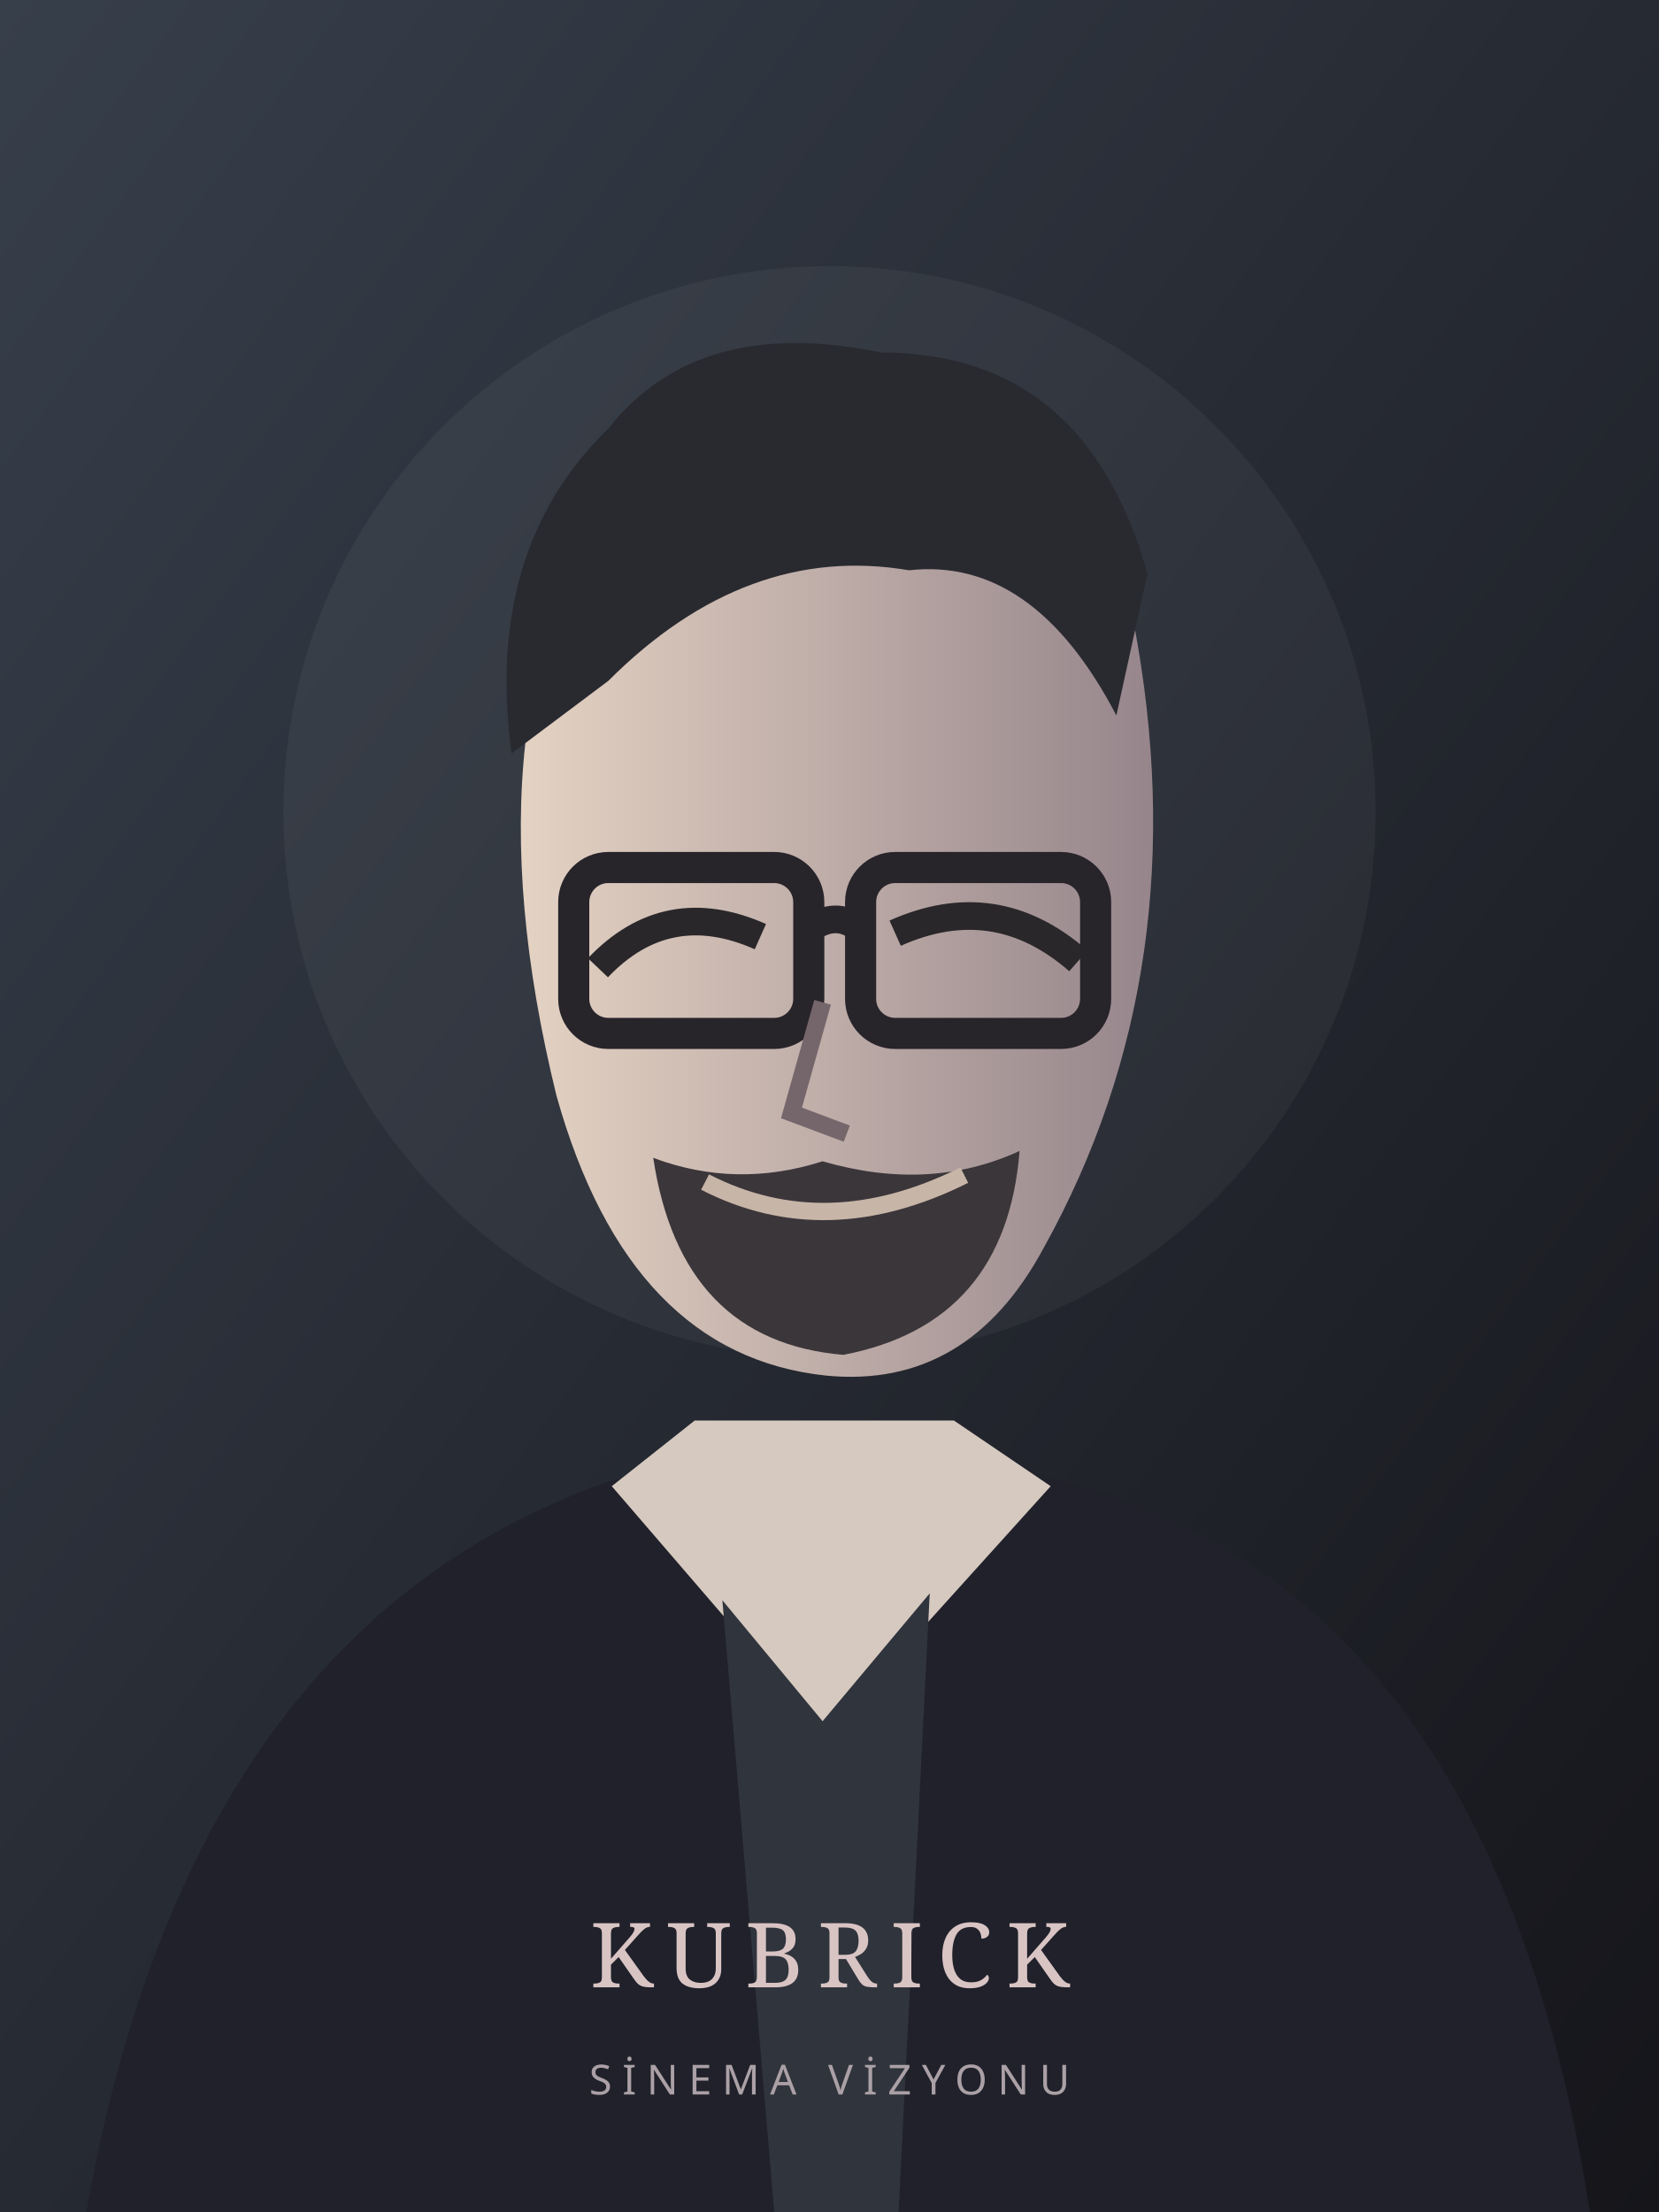
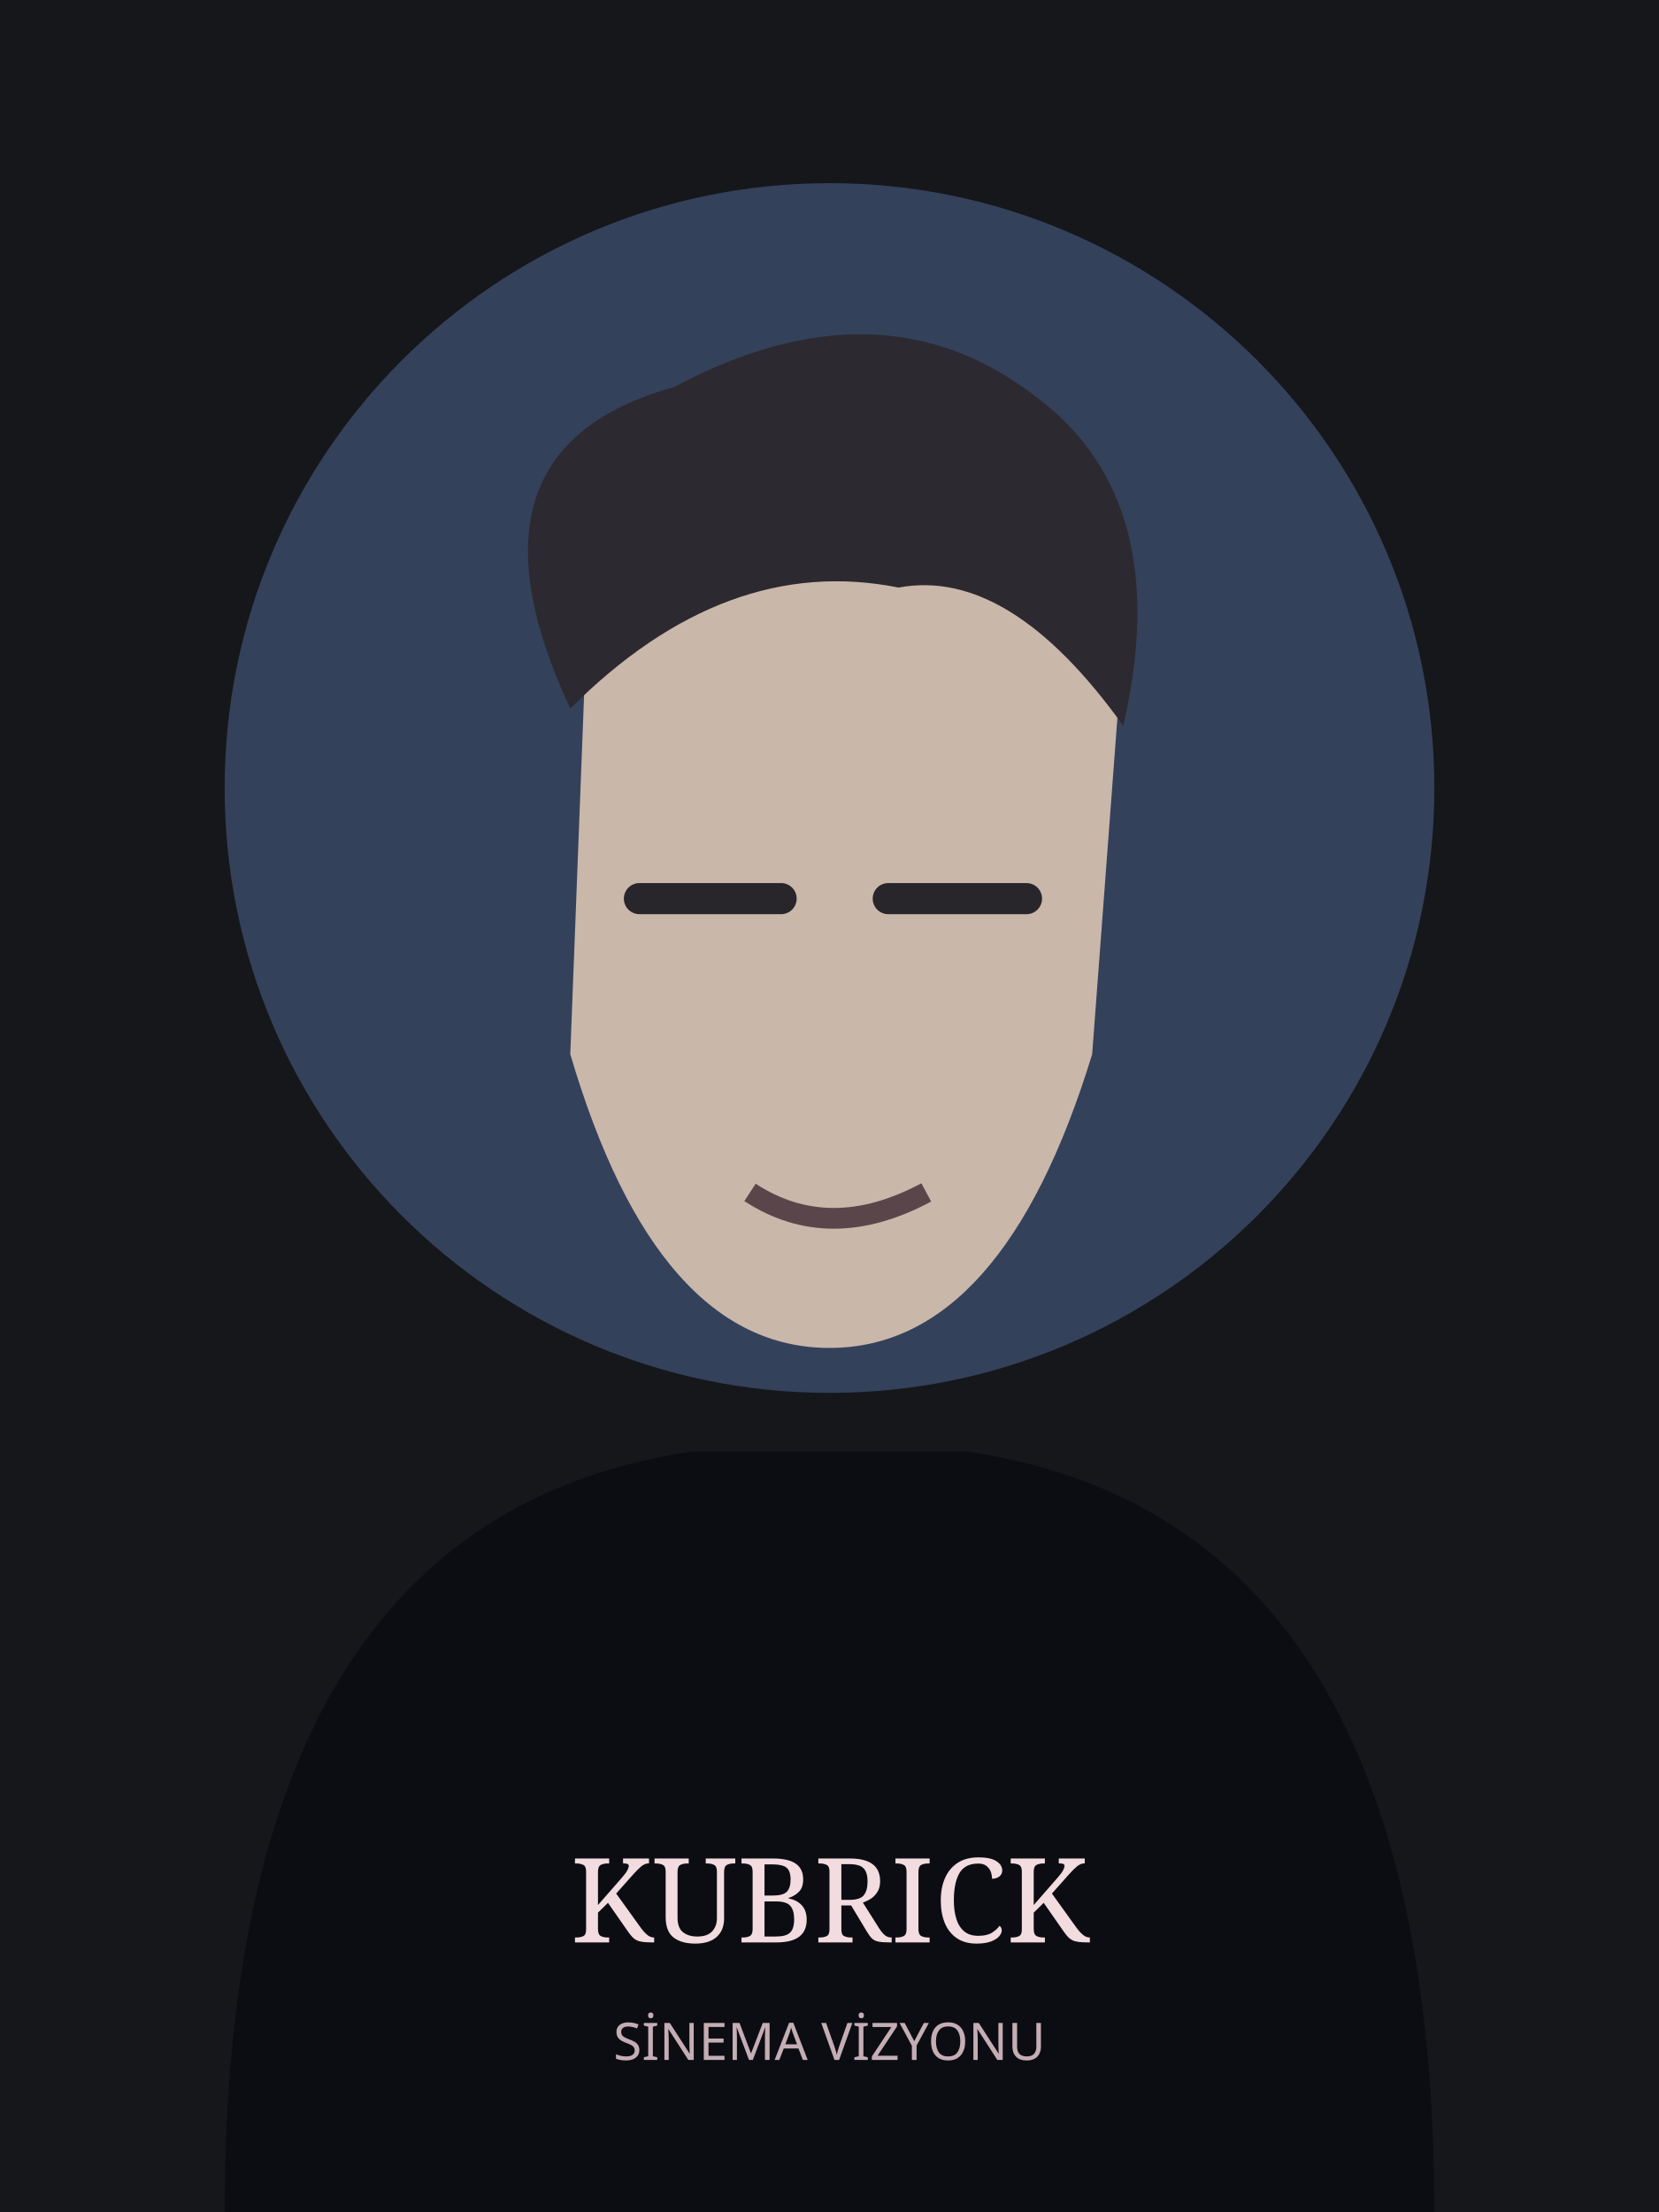
<svg xmlns="http://www.w3.org/2000/svg" width="480" height="640" viewBox="0 0 480 640">
-   <defs>
-     <linearGradient id="bg" x2="1" y2="1">
-       <stop stop-color="#373f4b" />
-       <stop offset="1" stop-color="#15151a" />
-     </linearGradient>
-     <linearGradient id="skin">
-       <stop stop-color="#e4d2c3" />
-       <stop offset="1" stop-color="#96858b" />
-     </linearGradient>
-   </defs>
-   <rect width="480" height="640" fill="url(#bg)" />
-   <circle cx="240" cy="235" r="158" fill="#fff" opacity=".045" />
-   <path d="M25 640Q55 470 178 428L306 428Q432 460 460 640" fill="#20212a" />
-   <path d="M177 430L239 502L304 430L276 411H201Z" fill="#d6c9c0" />
-   <path d="M209 463L238 498L269 461L260 640H224Z" fill="#30343c" />
-   <path d="M152 215Q142 128 224 108Q305 98 328 180Q347 280 302 361Q280 402 239 398Q182 392 161 317Q147 260 152 215Z" fill="url(#skin)" />
-   <path d="M148 218Q140 159 176 124Q202 91 255 102Q314 102 332 166L323 207Q299 161 263 165Q216 157 176 197Z" fill="#292a30" />
-   <path d="M173 280Q193 259 220 271M259 270Q288 257 312 278" fill="none" stroke="#29272a" stroke-width="8" />
-   <rect x="166" y="251" width="68" height="48" rx="10" fill="none" stroke="#27242a" stroke-width="9" />
-   <rect x="249" y="251" width="68" height="48" rx="10" fill="none" stroke="#27242a" stroke-width="9" />
-   <path d="M234 269Q242 263 249 269" stroke="#27242a" stroke-width="8" fill="none" />
-   <path d="M238 290L229 322L245 328" stroke="#75666b" stroke-width="5" fill="none" />
-   <path d="M189 335Q213 344 238 336Q269 345 295 333Q291 383 244 392Q197 388 189 335Z" fill="#3b363a" />
-   <path d="M204 342Q239 360 279 340" stroke="#c7b5a7" stroke-width="5" fill="none" />
-   <text x="240" y="575" text-anchor="middle" font-family="Georgia,serif" font-size="26" fill="#d9c4c4" letter-spacing="4">KUBRICK</text>
-   <text x="240" y="606" text-anchor="middle" font-family="sans-serif" font-size="12" fill="#aaa0a5" letter-spacing="3">SİNEMA VİZYONU</text>
+   <rect width="480" height="640" fill="#16171b" />
+   <circle cx="240" cy="228" r="175" fill="#34415b" />
+   <path d="M65 640Q65 440 200 420H280Q415 440 415 640" fill="#0c0d12" />
+   <path d="M170 175Q190 110 240 110Q310 110 325 185L316 305Q290 390 240 390Q190 390 165 305Z" fill="#c9b7aa" />
+   <path d="M165 205Q130 130 195 112Q255 80 300 115Q340 145 325 210Q292 164 260 170Q210 160 165 205Z" fill="#2c2930" />
+   <path d="M185 260H226M257 260H297" stroke="#28252b" stroke-width="9" stroke-linecap="round" />
+   <path d="M217 345Q240 360 268 345" stroke="#5a464a" stroke-width="6" fill="none" />
+   <text x="240" y="562" font-family="Georgia,serif" font-size="34" text-anchor="middle" fill="#f2dce0">KUBRICK</text>
+   <text x="240" y="596" font-family="sans-serif" font-size="15" text-anchor="middle" fill="#c4adb4">SİNEMA VİZYONU</text>
</svg>
